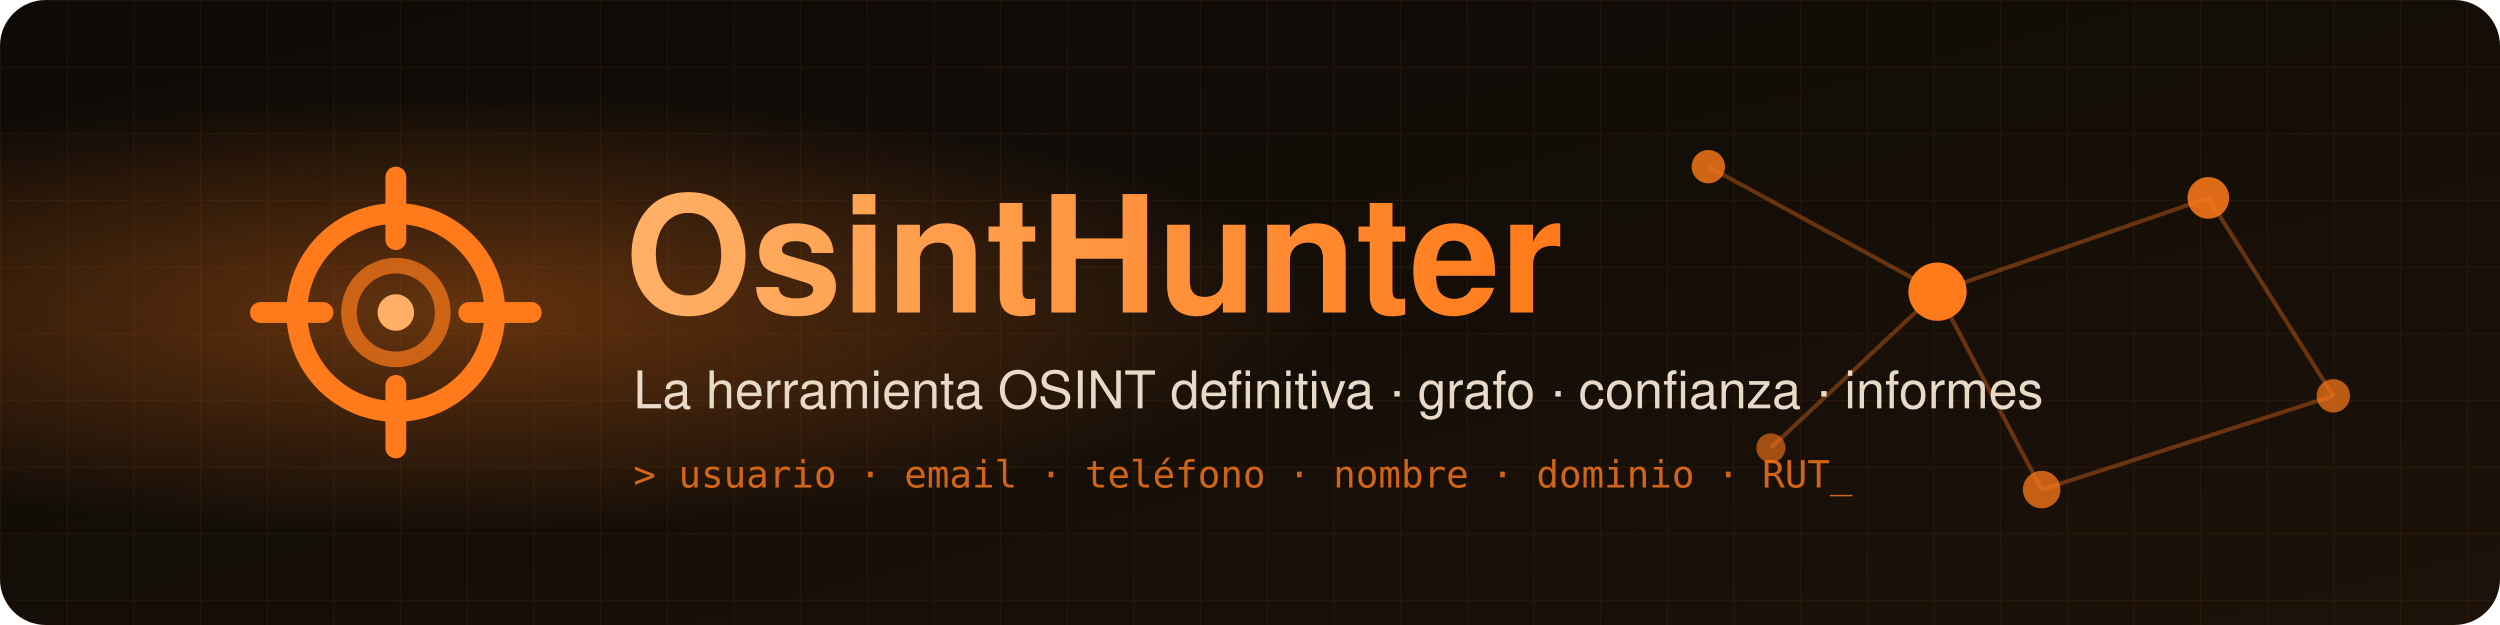
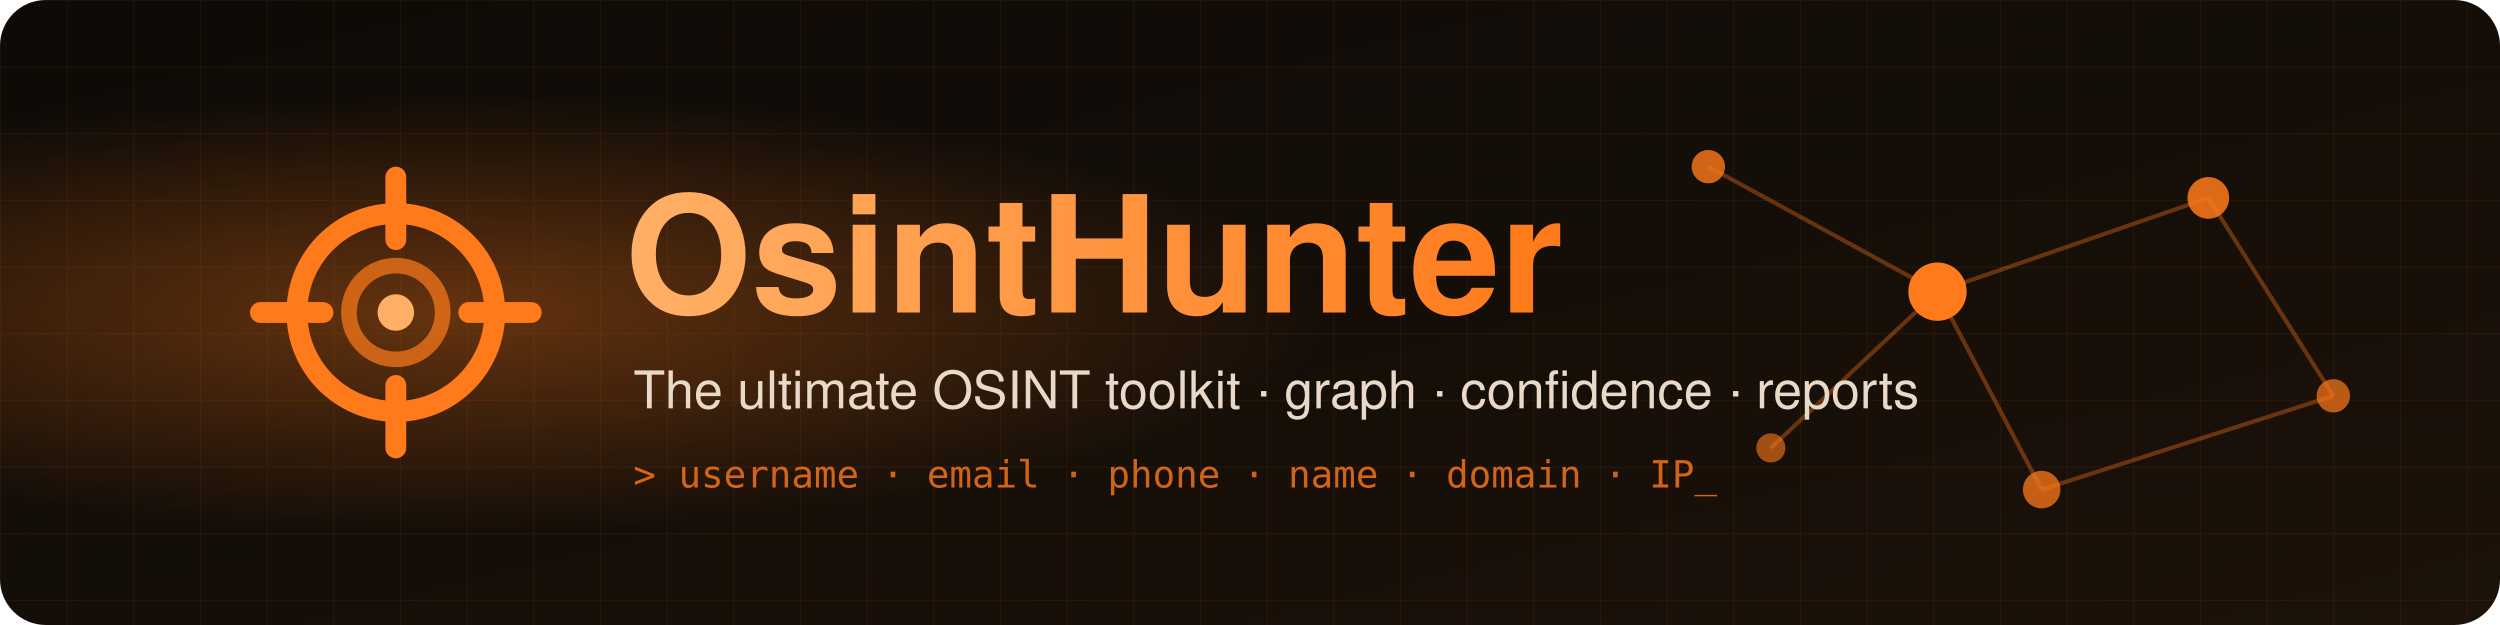
<svg xmlns="http://www.w3.org/2000/svg" viewBox="0 0 1200 300" width="1200" height="300">
  <defs>
    <linearGradient id="bg" x1="0" y1="0" x2="1" y2="1">
      <stop offset="0" stop-color="#0d0a07" />
      <stop offset="1" stop-color="#1c1209" />
    </linearGradient>
    <linearGradient id="txt" x1="0" y1="0" x2="1" y2="0">
      <stop offset="0" stop-color="#ffb066" />
      <stop offset="1" stop-color="#ff7a1a" />
    </linearGradient>
    <radialGradient id="glow" cx=".18" cy=".5" r=".35">
      <stop offset="0" stop-color="#ff7a1a" stop-opacity=".35" />
      <stop offset="1" stop-color="#ff7a1a" stop-opacity="0" />
    </radialGradient>
    <pattern id="grid" width="32" height="32" patternUnits="userSpaceOnUse">
      <path d="M32 0H0V32" fill="none" stroke="#ff7a1a" stroke-opacity=".07" stroke-width="1" />
    </pattern>
  </defs>
  <rect width="1200" height="300" rx="22" fill="url(#bg)" />
  <rect width="1200" height="300" rx="22" fill="url(#grid)" />
  <rect width="1200" height="300" rx="22" fill="url(#glow)" />
  <g stroke="#ff7a1a" stroke-opacity=".35" stroke-width="2">
    <line x1="820" y1="80" x2="930" y2="140" />
    <line x1="930" y1="140" x2="1060" y2="95" />
    <line x1="930" y1="140" x2="980" y2="235" />
    <line x1="930" y1="140" x2="850" y2="215" />
    <line x1="1060" y1="95" x2="1120" y2="190" />
    <line x1="980" y1="235" x2="1120" y2="190" />
  </g>
  <g fill="#ff7a1a">
    <circle cx="930" cy="140" r="14" />
    <circle cx="820" cy="80" r="8" opacity=".8" />
    <circle cx="1060" cy="95" r="10" opacity=".85" />
    <circle cx="980" cy="235" r="9" opacity=".75" />
    <circle cx="850" cy="215" r="7" opacity=".6" />
    <circle cx="1120" cy="190" r="8" opacity=".7" />
  </g>
  <g transform="translate(110 70) scale(2.5)">
    <circle cx="32" cy="32" r="19" fill="none" stroke="#ff7a1a" stroke-width="4" />
    <circle cx="32" cy="32" r="9" fill="none" stroke="#ff7a1a" stroke-width="3" opacity=".7" />
    <circle cx="32" cy="32" r="3.5" fill="#ffb066" />
    <path d="M32 6v12M32 46v12M6 32h12M46 32h12" stroke="#ff7a1a" stroke-width="4" stroke-linecap="round" />
  </g>
  <text x="300" y="150" font-family="Segoe UI, Helvetica, Arial, sans-serif" font-size="78" font-weight="800" fill="url(#txt)">OsintHunter</text>
-   <text x="304" y="196" font-family="Segoe UI, Helvetica, Arial, sans-serif" font-size="25" fill="#e8d9c8">La herramienta OSINT definitiva · grafo · confianza · informes</text>
-   <text x="304" y="234" font-family="Consolas, Menlo, monospace" font-size="18" fill="#ff7a1a" fill-opacity=".8">&gt; usuario · email · teléfono · nombre · dominio · RUT_</text>
+   <text x="304" y="196" font-family="Segoe UI, Helvetica, Arial, sans-serif" font-size="25" fill="#e8d9c8">The ultimate OSINT toolkit · graph · confidence · reports</text>
+   <text x="304" y="234" font-family="Consolas, Menlo, monospace" font-size="18" fill="#ff7a1a" fill-opacity=".8">&gt; username · email · phone · name · domain · IP_</text>
</svg>
